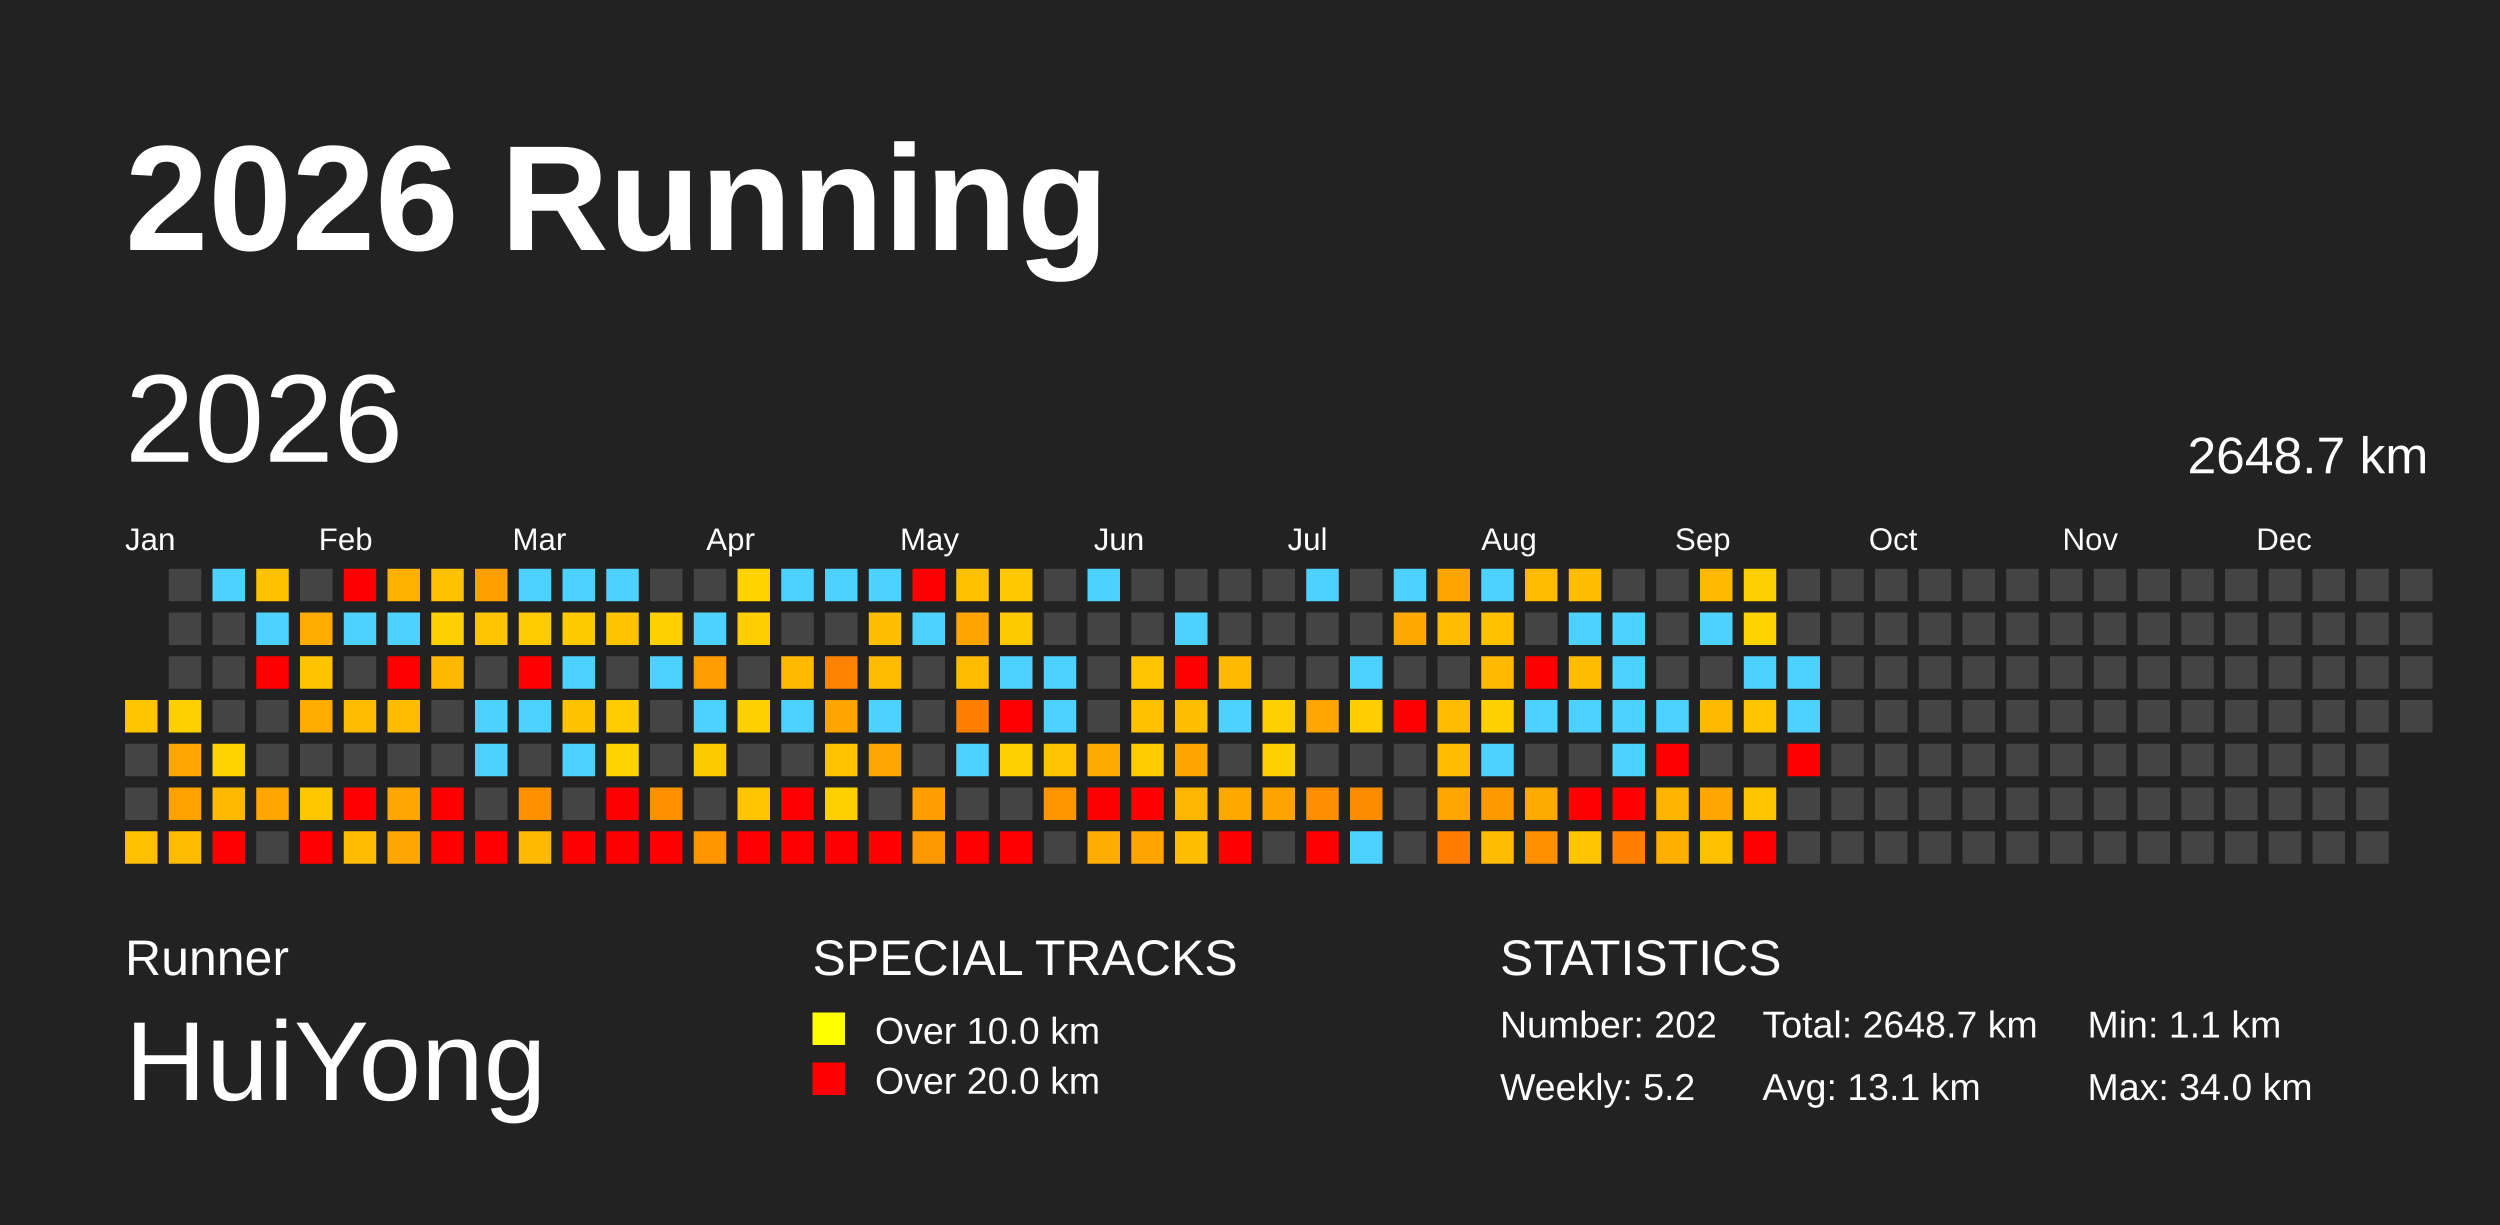
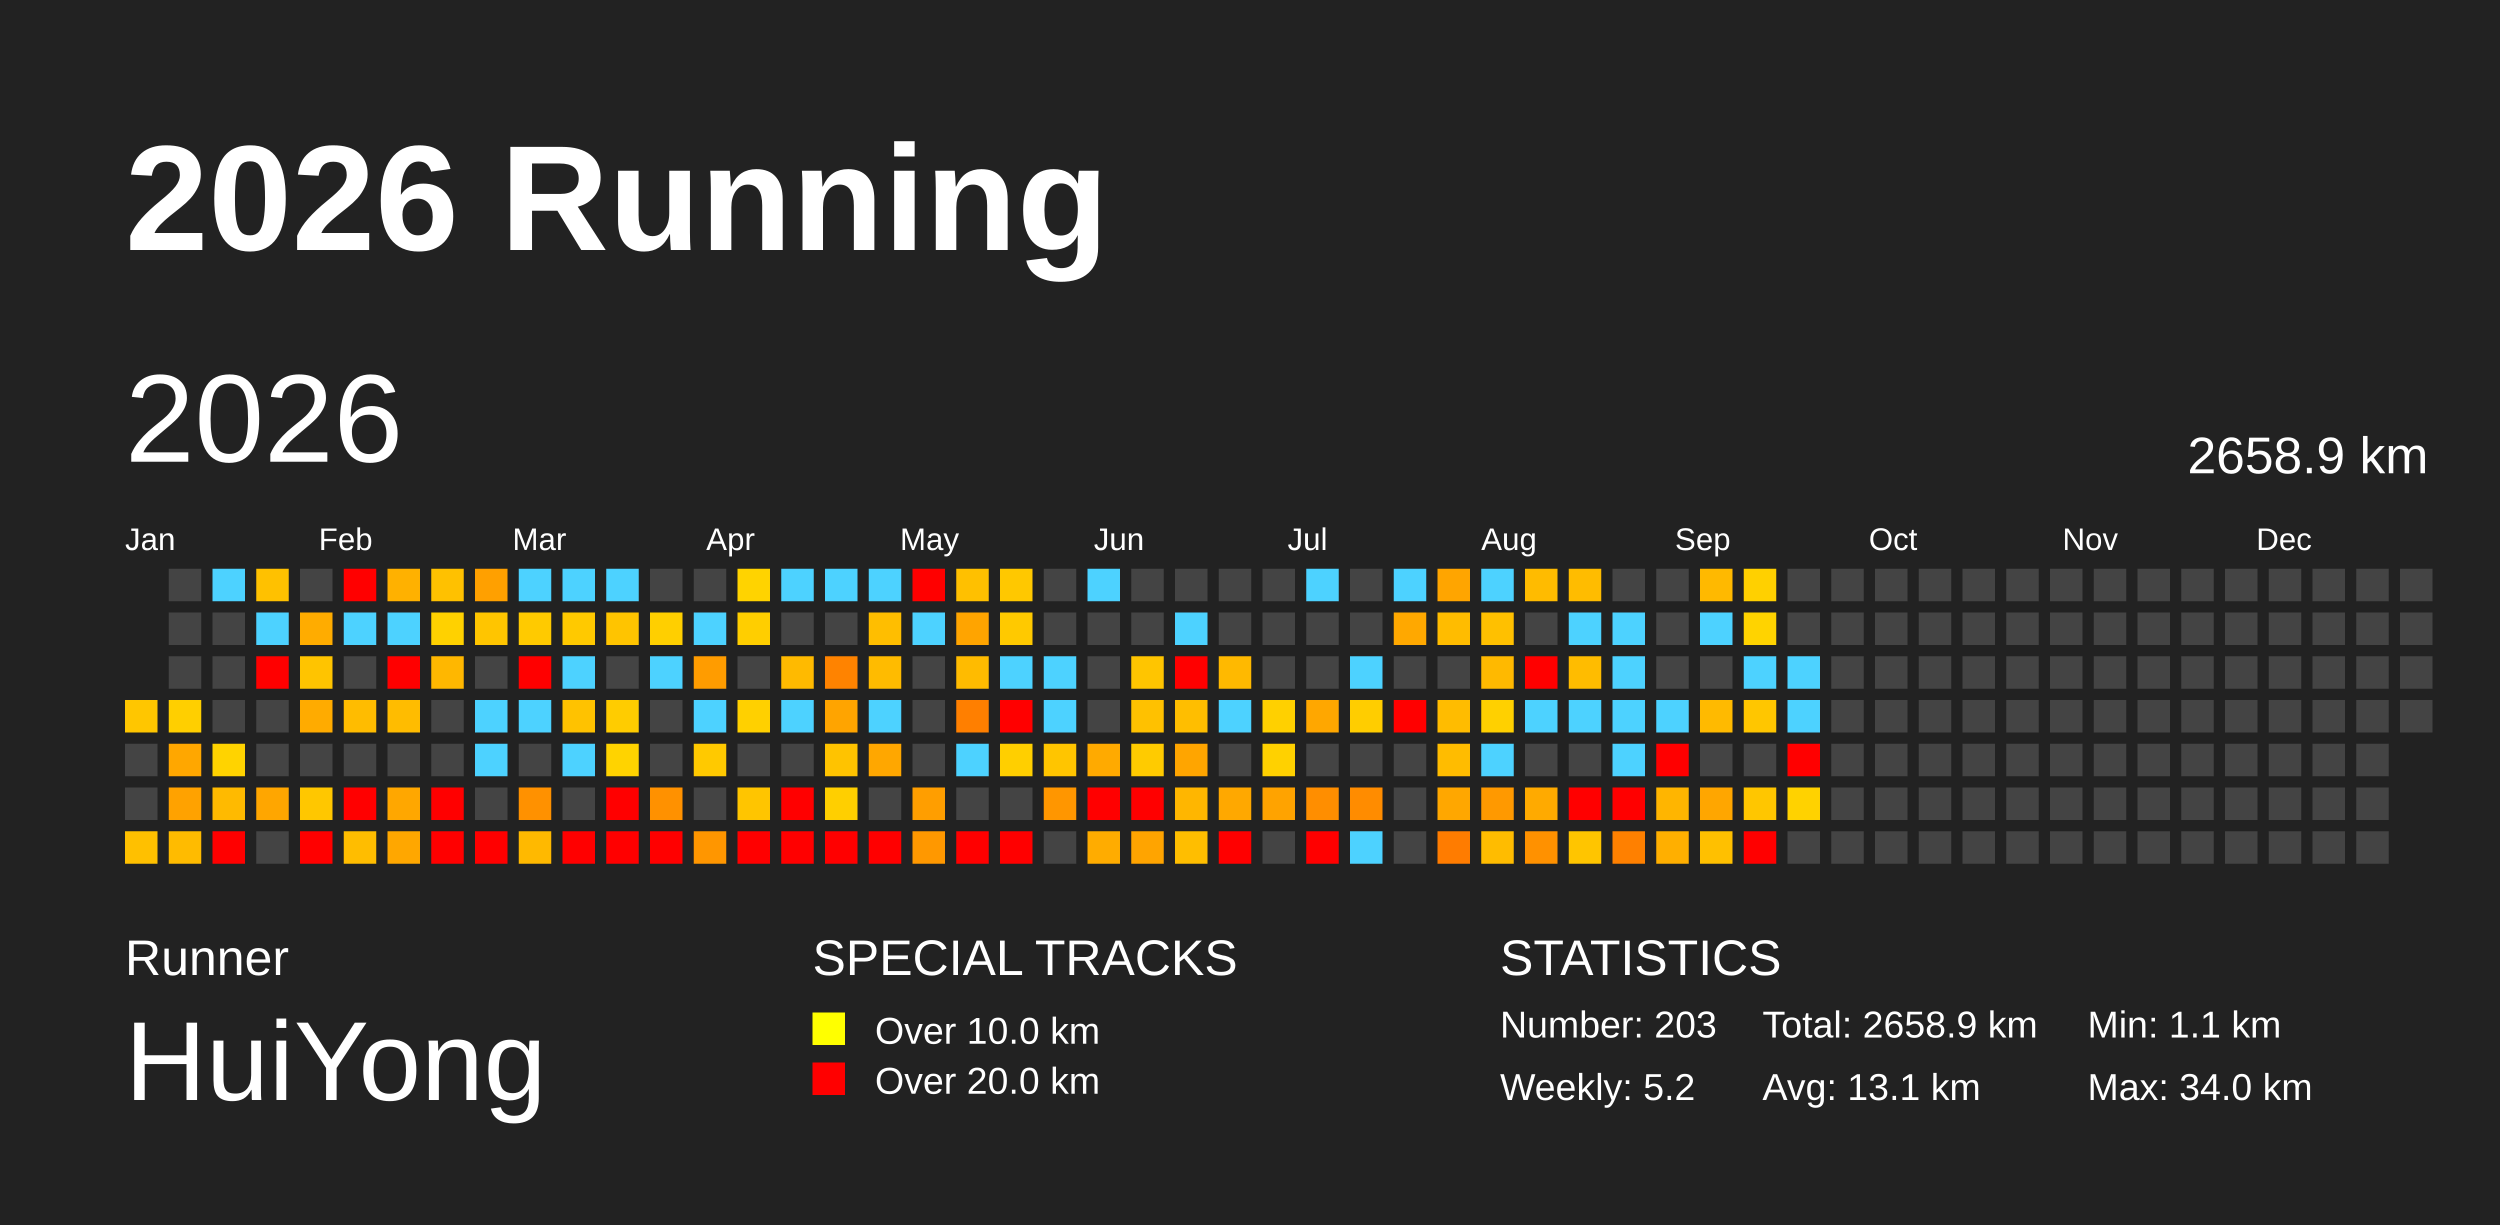
<svg xmlns="http://www.w3.org/2000/svg" baseProfile="full" height="98mm" version="1.1" viewBox="0,0,200,98" width="200mm">
  <defs />
  <rect fill="#222222" height="98" width="200" x="0" y="0" />
  <text fill="#FFFFFF" style="font-size:12px; font-family:Arial; font-weight:bold;" x="10" y="20">2026 Running</text>
  <text fill="#FFFFFF" style="font-size:4px; font-family:Arial" x="10" y="78">Runner</text>
  <text fill="#FFFFFF" style="font-size:9px; font-family:Arial" x="10" y="88">HuiYong</text>
  <text fill="#FFFFFF" style="font-size:4px; font-family:Arial" x="65" y="78">SPECIAL TRACKS</text>
  <rect fill="yellow" height="2.6" width="2.6" x="65" y="81" />
  <text fill="#FFFFFF" style="font-size:3px; font-family:Arial" x="70" y="83.5">Over 10.0 km</text>
  <rect fill="red" height="2.6" width="2.6" x="65" y="85" />
  <text fill="#FFFFFF" style="font-size:3px; font-family:Arial" x="70" y="87.5">Over 20.0 km</text>
  <text fill="#FFFFFF" style="font-size:4px; font-family:Arial" x="120" y="78">STATISTICS</text>
-   <text fill="#FFFFFF" style="font-size:3px; font-family:Arial" x="120" y="83">Number: 202</text>
+   <text fill="#FFFFFF" style="font-size:3px; font-family:Arial" x="120" y="83">Number: 203</text>
  <text fill="#FFFFFF" style="font-size:3px; font-family:Arial" x="120" y="88">Weekly: 5.2</text>
-   <text fill="#FFFFFF" style="font-size:3px; font-family:Arial" x="141" y="83">Total: 2648.7 km</text>
+   <text fill="#FFFFFF" style="font-size:3px; font-family:Arial" x="141" y="83">Total: 2658.9 km</text>
  <text fill="#FFFFFF" style="font-size:3px; font-family:Arial" x="141" y="88">Avg: 13.1 km</text>
  <text fill="#FFFFFF" style="font-size:3px; font-family:Arial" x="167" y="83">Min: 1.1 km</text>
  <text fill="#FFFFFF" style="font-size:3px; font-family:Arial" x="167" y="88">Max: 34.0 km</text>
  <text dominant-baseline="hanging" fill="#FFFFFF" style="font-size:10.0px; font-family:Arial;" x="10" y="30">2026</text>
-   <text dominant-baseline="hanging" fill="#FFFFFF" style="font-size:4.125px; font-family:Arial;" x="175" y="35">2648.7 km</text>
+   <text dominant-baseline="hanging" fill="#FFFFFF" style="font-size:4.125px; font-family:Arial;" x="175" y="35">2658.9 km</text>
  <text fill="#FFFFFF" style="font-size:2.5px; font-family:Arial" x="10.0" y="44">Jan</text>
  <text fill="#FFFFFF" style="font-size:2.5px; font-family:Arial" x="25.5" y="44">Feb</text>
  <text fill="#FFFFFF" style="font-size:2.5px; font-family:Arial" x="41.0" y="44">Mar</text>
  <text fill="#FFFFFF" style="font-size:2.5px; font-family:Arial" x="56.5" y="44">Apr</text>
  <text fill="#FFFFFF" style="font-size:2.5px; font-family:Arial" x="72.0" y="44">May</text>
  <text fill="#FFFFFF" style="font-size:2.5px; font-family:Arial" x="87.5" y="44">Jun</text>
  <text fill="#FFFFFF" style="font-size:2.5px; font-family:Arial" x="103.0" y="44">Jul</text>
  <text fill="#FFFFFF" style="font-size:2.5px; font-family:Arial" x="118.5" y="44">Aug</text>
  <text fill="#FFFFFF" style="font-size:2.5px; font-family:Arial" x="134.0" y="44">Sep</text>
  <text fill="#FFFFFF" style="font-size:2.5px; font-family:Arial" x="149.5" y="44">Oct</text>
  <text fill="#FFFFFF" style="font-size:2.5px; font-family:Arial" x="165.0" y="44">Nov</text>
  <text fill="#FFFFFF" style="font-size:2.5px; font-family:Arial" x="180.5" y="44">Dec</text>
  <rect fill="#ffc600" height="2.6" width="2.6" x="10.0" y="56.0" />
  <rect fill="#444444" height="2.6" width="2.6" x="10.0" y="59.5" />
  <rect fill="#444444" height="2.6" width="2.6" x="10.0" y="63.0" />
  <rect fill="#ffc000" height="2.6" width="2.6" x="10.0" y="66.5" />
  <rect fill="#444444" height="2.6" width="2.6" x="13.5" y="45.5" />
  <rect fill="#444444" height="2.6" width="2.6" x="13.5" y="49.0" />
  <rect fill="#444444" height="2.6" width="2.6" x="13.5" y="52.5" />
  <rect fill="#ffcf00" height="2.6" width="2.6" x="13.5" y="56.0" />
  <rect fill="#ffa700" height="2.6" width="2.6" x="13.5" y="59.5" />
  <rect fill="#ffa200" height="2.6" width="2.6" x="13.5" y="63.0" />
  <rect fill="#ffbb00" height="2.6" width="2.6" x="13.5" y="66.5" />
  <rect fill="#4dd2ff" height="2.6" width="2.6" x="17.0" y="45.5" />
  <rect fill="#444444" height="2.6" width="2.6" x="17.0" y="49.0" />
  <rect fill="#444444" height="2.6" width="2.6" x="17.0" y="52.5" />
  <rect fill="#444444" height="2.6" width="2.6" x="17.0" y="56.0" />
  <rect fill="#ffd300" height="2.6" width="2.6" x="17.0" y="59.5" />
  <rect fill="#ffba00" height="2.6" width="2.6" x="17.0" y="63.0" />
  <rect fill="red" height="2.6" width="2.6" x="17.0" y="66.5" />
  <rect fill="#ffc100" height="2.6" width="2.6" x="20.5" y="45.5" />
  <rect fill="#4dd2ff" height="2.6" width="2.6" x="20.5" y="49.0" />
  <rect fill="red" height="2.6" width="2.6" x="20.5" y="52.5" />
  <rect fill="#444444" height="2.6" width="2.6" x="20.5" y="56.0" />
  <rect fill="#444444" height="2.6" width="2.6" x="20.5" y="59.5" />
  <rect fill="#ffa600" height="2.6" width="2.6" x="20.5" y="63.0" />
  <rect fill="#444444" height="2.6" width="2.6" x="20.5" y="66.5" />
  <rect fill="#444444" height="2.6" width="2.6" x="24.0" y="45.5" />
  <rect fill="#ffac00" height="2.6" width="2.6" x="24.0" y="49.0" />
  <rect fill="#ffc400" height="2.6" width="2.6" x="24.0" y="52.5" />
  <rect fill="#ffab00" height="2.6" width="2.6" x="24.0" y="56.0" />
  <rect fill="#444444" height="2.6" width="2.6" x="24.0" y="59.5" />
  <rect fill="#ffc700" height="2.6" width="2.6" x="24.0" y="63.0" />
  <rect fill="red" height="2.6" width="2.6" x="24.0" y="66.5" />
  <rect fill="red" height="2.6" width="2.6" x="27.5" y="45.5" />
  <rect fill="#4dd2ff" height="2.6" width="2.6" x="27.5" y="49.0" />
  <rect fill="#444444" height="2.6" width="2.6" x="27.5" y="52.5" />
  <rect fill="#ffbc00" height="2.6" width="2.6" x="27.5" y="56.0" />
  <rect fill="#444444" height="2.6" width="2.6" x="27.5" y="59.5" />
  <rect fill="red" height="2.6" width="2.6" x="27.5" y="63.0" />
  <rect fill="#ffbd00" height="2.6" width="2.6" x="27.5" y="66.5" />
  <rect fill="#ffb100" height="2.6" width="2.6" x="31.0" y="45.5" />
  <rect fill="#4dd2ff" height="2.6" width="2.6" x="31.0" y="49.0" />
  <rect fill="red" height="2.6" width="2.6" x="31.0" y="52.5" />
  <rect fill="#ffbc00" height="2.6" width="2.6" x="31.0" y="56.0" />
  <rect fill="#444444" height="2.6" width="2.6" x="31.0" y="59.5" />
  <rect fill="#ffa700" height="2.6" width="2.6" x="31.0" y="63.0" />
  <rect fill="#ffa700" height="2.6" width="2.6" x="31.0" y="66.5" />
  <rect fill="#ffc100" height="2.6" width="2.6" x="34.5" y="45.5" />
  <rect fill="#ffd100" height="2.6" width="2.6" x="34.5" y="49.0" />
  <rect fill="#ffb700" height="2.6" width="2.6" x="34.5" y="52.5" />
  <rect fill="#444444" height="2.6" width="2.6" x="34.5" y="56.0" />
  <rect fill="#444444" height="2.6" width="2.6" x="34.5" y="59.5" />
  <rect fill="red" height="2.6" width="2.6" x="34.5" y="63.0" />
  <rect fill="red" height="2.6" width="2.6" x="34.5" y="66.5" />
  <rect fill="#ffa000" height="2.6" width="2.6" x="38.0" y="45.5" />
  <rect fill="#ffc500" height="2.6" width="2.6" x="38.0" y="49.0" />
  <rect fill="#444444" height="2.6" width="2.6" x="38.0" y="52.5" />
  <rect fill="#4dd2ff" height="2.6" width="2.6" x="38.0" y="56.0" />
  <rect fill="#4dd2ff" height="2.6" width="2.6" x="38.0" y="59.5" />
  <rect fill="#444444" height="2.6" width="2.6" x="38.0" y="63.0" />
  <rect fill="red" height="2.6" width="2.6" x="38.0" y="66.5" />
  <rect fill="#4dd2ff" height="2.6" width="2.6" x="41.5" y="45.5" />
  <rect fill="#ffca00" height="2.6" width="2.6" x="41.5" y="49.0" />
  <rect fill="red" height="2.6" width="2.6" x="41.5" y="52.5" />
  <rect fill="#4dd2ff" height="2.6" width="2.6" x="41.5" y="56.0" />
  <rect fill="#444444" height="2.6" width="2.6" x="41.5" y="59.5" />
  <rect fill="#ff9100" height="2.6" width="2.6" x="41.5" y="63.0" />
  <rect fill="#ffb900" height="2.6" width="2.6" x="41.5" y="66.5" />
  <rect fill="#4dd2ff" height="2.6" width="2.6" x="45.0" y="45.5" />
  <rect fill="#ffc900" height="2.6" width="2.6" x="45.0" y="49.0" />
  <rect fill="#4dd2ff" height="2.6" width="2.6" x="45.0" y="52.5" />
  <rect fill="#ffc200" height="2.6" width="2.6" x="45.0" y="56.0" />
  <rect fill="#4dd2ff" height="2.6" width="2.6" x="45.0" y="59.5" />
  <rect fill="#444444" height="2.6" width="2.6" x="45.0" y="63.0" />
  <rect fill="red" height="2.6" width="2.6" x="45.0" y="66.5" />
  <rect fill="#4dd2ff" height="2.6" width="2.6" x="48.5" y="45.5" />
  <rect fill="#ffc400" height="2.6" width="2.6" x="48.5" y="49.0" />
  <rect fill="#444444" height="2.6" width="2.6" x="48.5" y="52.5" />
  <rect fill="#ffcc00" height="2.6" width="2.6" x="48.5" y="56.0" />
  <rect fill="#ffd300" height="2.6" width="2.6" x="48.5" y="59.5" />
  <rect fill="red" height="2.6" width="2.6" x="48.5" y="63.0" />
  <rect fill="red" height="2.6" width="2.6" x="48.5" y="66.5" />
  <rect fill="#444444" height="2.6" width="2.6" x="52.0" y="45.5" />
  <rect fill="#ffcf00" height="2.6" width="2.6" x="52.0" y="49.0" />
  <rect fill="#4dd2ff" height="2.6" width="2.6" x="52.0" y="52.5" />
  <rect fill="#444444" height="2.6" width="2.6" x="52.0" y="56.0" />
  <rect fill="#444444" height="2.6" width="2.6" x="52.0" y="59.5" />
  <rect fill="#ff9100" height="2.6" width="2.6" x="52.0" y="63.0" />
  <rect fill="red" height="2.6" width="2.6" x="52.0" y="66.5" />
  <rect fill="#444444" height="2.6" width="2.6" x="55.5" y="45.5" />
  <rect fill="#4dd2ff" height="2.6" width="2.6" x="55.5" y="49.0" />
  <rect fill="#ff9c00" height="2.6" width="2.6" x="55.5" y="52.5" />
  <rect fill="#4dd2ff" height="2.6" width="2.6" x="55.5" y="56.0" />
  <rect fill="#ffc900" height="2.6" width="2.6" x="55.5" y="59.5" />
  <rect fill="#444444" height="2.6" width="2.6" x="55.5" y="63.0" />
  <rect fill="#ff9600" height="2.6" width="2.6" x="55.5" y="66.5" />
  <rect fill="#ffd300" height="2.6" width="2.6" x="59.0" y="45.5" />
  <rect fill="#ffce00" height="2.6" width="2.6" x="59.0" y="49.0" />
  <rect fill="#444444" height="2.6" width="2.6" x="59.0" y="52.5" />
  <rect fill="#ffd000" height="2.6" width="2.6" x="59.0" y="56.0" />
  <rect fill="#444444" height="2.6" width="2.6" x="59.0" y="59.5" />
  <rect fill="#ffc500" height="2.6" width="2.6" x="59.0" y="63.0" />
  <rect fill="red" height="2.6" width="2.6" x="59.0" y="66.5" />
  <rect fill="#4dd2ff" height="2.6" width="2.6" x="62.5" y="45.5" />
  <rect fill="#444444" height="2.6" width="2.6" x="62.5" y="49.0" />
  <rect fill="#ffba00" height="2.6" width="2.6" x="62.5" y="52.5" />
  <rect fill="#4dd2ff" height="2.6" width="2.6" x="62.5" y="56.0" />
  <rect fill="#444444" height="2.6" width="2.6" x="62.5" y="59.5" />
  <rect fill="red" height="2.6" width="2.6" x="62.5" y="63.0" />
  <rect fill="red" height="2.6" width="2.6" x="62.5" y="66.5" />
  <rect fill="#4dd2ff" height="2.6" width="2.6" x="66.0" y="45.5" />
  <rect fill="#444444" height="2.6" width="2.6" x="66.0" y="49.0" />
  <rect fill="#ff8300" height="2.6" width="2.6" x="66.0" y="52.5" />
  <rect fill="#ffa400" height="2.6" width="2.6" x="66.0" y="56.0" />
  <rect fill="#ffc300" height="2.6" width="2.6" x="66.0" y="59.5" />
  <rect fill="#ffcf00" height="2.6" width="2.6" x="66.0" y="63.0" />
  <rect fill="red" height="2.6" width="2.6" x="66.0" y="66.5" />
  <rect fill="#4dd2ff" height="2.6" width="2.6" x="69.5" y="45.5" />
  <rect fill="#ffbe00" height="2.6" width="2.6" x="69.5" y="49.0" />
  <rect fill="#ffbb00" height="2.6" width="2.6" x="69.5" y="52.5" />
  <rect fill="#4dd2ff" height="2.6" width="2.6" x="69.5" y="56.0" />
  <rect fill="#ffa700" height="2.6" width="2.6" x="69.5" y="59.5" />
  <rect fill="#444444" height="2.6" width="2.6" x="69.5" y="63.0" />
  <rect fill="red" height="2.6" width="2.6" x="69.5" y="66.5" />
  <rect fill="red" height="2.6" width="2.6" x="73.0" y="45.5" />
  <rect fill="#4dd2ff" height="2.6" width="2.6" x="73.0" y="49.0" />
  <rect fill="#444444" height="2.6" width="2.6" x="73.0" y="52.5" />
  <rect fill="#444444" height="2.6" width="2.6" x="73.0" y="56.0" />
  <rect fill="#444444" height="2.6" width="2.6" x="73.0" y="59.5" />
  <rect fill="#ff9e00" height="2.6" width="2.6" x="73.0" y="63.0" />
  <rect fill="#ff9800" height="2.6" width="2.6" x="73.0" y="66.5" />
  <rect fill="#ffc000" height="2.6" width="2.6" x="76.5" y="45.5" />
  <rect fill="#ffa400" height="2.6" width="2.6" x="76.5" y="49.0" />
  <rect fill="#ffbb00" height="2.6" width="2.6" x="76.5" y="52.5" />
  <rect fill="#ff7f00" height="2.6" width="2.6" x="76.5" y="56.0" />
  <rect fill="#4dd2ff" height="2.6" width="2.6" x="76.5" y="59.5" />
  <rect fill="#444444" height="2.6" width="2.6" x="76.5" y="63.0" />
  <rect fill="red" height="2.6" width="2.6" x="76.5" y="66.5" />
  <rect fill="#ffc800" height="2.6" width="2.6" x="80.0" y="45.5" />
  <rect fill="#ffc900" height="2.6" width="2.6" x="80.0" y="49.0" />
  <rect fill="#4dd2ff" height="2.6" width="2.6" x="80.0" y="52.5" />
  <rect fill="red" height="2.6" width="2.6" x="80.0" y="56.0" />
  <rect fill="#ffcf00" height="2.6" width="2.6" x="80.0" y="59.5" />
  <rect fill="#444444" height="2.6" width="2.6" x="80.0" y="63.0" />
  <rect fill="red" height="2.6" width="2.6" x="80.0" y="66.5" />
  <rect fill="#444444" height="2.6" width="2.6" x="83.5" y="45.5" />
  <rect fill="#444444" height="2.6" width="2.6" x="83.5" y="49.0" />
  <rect fill="#4dd2ff" height="2.6" width="2.6" x="83.5" y="52.5" />
  <rect fill="#4dd2ff" height="2.6" width="2.6" x="83.5" y="56.0" />
  <rect fill="#ffc500" height="2.6" width="2.6" x="83.5" y="59.5" />
  <rect fill="#ff9600" height="2.6" width="2.6" x="83.5" y="63.0" />
  <rect fill="#444444" height="2.6" width="2.6" x="83.5" y="66.5" />
  <rect fill="#4dd2ff" height="2.6" width="2.6" x="87.0" y="45.5" />
  <rect fill="#444444" height="2.6" width="2.6" x="87.0" y="49.0" />
  <rect fill="#444444" height="2.6" width="2.6" x="87.0" y="52.5" />
  <rect fill="#444444" height="2.6" width="2.6" x="87.0" y="56.0" />
  <rect fill="#ffaa00" height="2.6" width="2.6" x="87.0" y="59.5" />
  <rect fill="red" height="2.6" width="2.6" x="87.0" y="63.0" />
  <rect fill="#ffac00" height="2.6" width="2.6" x="87.0" y="66.5" />
  <rect fill="#444444" height="2.6" width="2.6" x="90.5" y="45.5" />
  <rect fill="#444444" height="2.6" width="2.6" x="90.5" y="49.0" />
  <rect fill="#ffc500" height="2.6" width="2.6" x="90.5" y="52.5" />
  <rect fill="#ffc100" height="2.6" width="2.6" x="90.5" y="56.0" />
  <rect fill="#ffcb00" height="2.6" width="2.6" x="90.5" y="59.5" />
  <rect fill="red" height="2.6" width="2.6" x="90.5" y="63.0" />
  <rect fill="#ffa400" height="2.6" width="2.6" x="90.5" y="66.5" />
  <rect fill="#444444" height="2.6" width="2.6" x="94.0" y="45.5" />
  <rect fill="#4dd2ff" height="2.6" width="2.6" x="94.0" y="49.0" />
  <rect fill="red" height="2.6" width="2.6" x="94.0" y="52.5" />
  <rect fill="#ffbe00" height="2.6" width="2.6" x="94.0" y="56.0" />
  <rect fill="#ffa500" height="2.6" width="2.6" x="94.0" y="59.5" />
  <rect fill="#ffb600" height="2.6" width="2.6" x="94.0" y="63.0" />
  <rect fill="#ffbe00" height="2.6" width="2.6" x="94.0" y="66.5" />
  <rect fill="#444444" height="2.6" width="2.6" x="97.5" y="45.5" />
  <rect fill="#444444" height="2.6" width="2.6" x="97.5" y="49.0" />
  <rect fill="#ffb900" height="2.6" width="2.6" x="97.5" y="52.5" />
  <rect fill="#4dd2ff" height="2.6" width="2.6" x="97.5" y="56.0" />
  <rect fill="#444444" height="2.6" width="2.6" x="97.5" y="59.5" />
  <rect fill="#ffa800" height="2.6" width="2.6" x="97.5" y="63.0" />
  <rect fill="red" height="2.6" width="2.6" x="97.5" y="66.5" />
  <rect fill="#444444" height="2.6" width="2.6" x="101.0" y="45.5" />
  <rect fill="#444444" height="2.6" width="2.6" x="101.0" y="49.0" />
  <rect fill="#444444" height="2.6" width="2.6" x="101.0" y="52.5" />
  <rect fill="#ffd000" height="2.6" width="2.6" x="101.0" y="56.0" />
  <rect fill="#ffd100" height="2.6" width="2.6" x="101.0" y="59.5" />
  <rect fill="#ffa300" height="2.6" width="2.6" x="101.0" y="63.0" />
  <rect fill="#444444" height="2.6" width="2.6" x="101.0" y="66.5" />
  <rect fill="#4dd2ff" height="2.6" width="2.6" x="104.5" y="45.5" />
  <rect fill="#444444" height="2.6" width="2.6" x="104.5" y="49.0" />
  <rect fill="#444444" height="2.6" width="2.6" x="104.5" y="52.5" />
  <rect fill="#ffa700" height="2.6" width="2.6" x="104.5" y="56.0" />
  <rect fill="#444444" height="2.6" width="2.6" x="104.5" y="59.5" />
  <rect fill="#ff8e00" height="2.6" width="2.6" x="104.5" y="63.0" />
  <rect fill="red" height="2.6" width="2.6" x="104.5" y="66.5" />
  <rect fill="#444444" height="2.6" width="2.6" x="108.0" y="45.5" />
  <rect fill="#444444" height="2.6" width="2.6" x="108.0" y="49.0" />
  <rect fill="#4dd2ff" height="2.6" width="2.6" x="108.0" y="52.5" />
  <rect fill="#ffcd00" height="2.6" width="2.6" x="108.0" y="56.0" />
  <rect fill="#444444" height="2.6" width="2.6" x="108.0" y="59.5" />
  <rect fill="#ff8c00" height="2.6" width="2.6" x="108.0" y="63.0" />
  <rect fill="#4dd2ff" height="2.6" width="2.6" x="108.0" y="66.5" />
  <rect fill="#4dd2ff" height="2.6" width="2.6" x="111.5" y="45.5" />
  <rect fill="#ffa800" height="2.6" width="2.6" x="111.5" y="49.0" />
  <rect fill="#444444" height="2.6" width="2.6" x="111.5" y="52.5" />
  <rect fill="red" height="2.6" width="2.6" x="111.5" y="56.0" />
  <rect fill="#444444" height="2.6" width="2.6" x="111.5" y="59.5" />
  <rect fill="#444444" height="2.6" width="2.6" x="111.5" y="63.0" />
  <rect fill="#444444" height="2.6" width="2.6" x="111.5" y="66.5" />
  <rect fill="#ffa500" height="2.6" width="2.6" x="115.0" y="45.5" />
  <rect fill="#ffbc00" height="2.6" width="2.6" x="115.0" y="49.0" />
  <rect fill="#444444" height="2.6" width="2.6" x="115.0" y="52.5" />
  <rect fill="#ffbc00" height="2.6" width="2.6" x="115.0" y="56.0" />
  <rect fill="#ffbc00" height="2.6" width="2.6" x="115.0" y="59.5" />
  <rect fill="#ffa700" height="2.6" width="2.6" x="115.0" y="63.0" />
  <rect fill="#ff7c00" height="2.6" width="2.6" x="115.0" y="66.5" />
  <rect fill="#4dd2ff" height="2.6" width="2.6" x="118.5" y="45.5" />
  <rect fill="#ffc000" height="2.6" width="2.6" x="118.5" y="49.0" />
  <rect fill="#ffb900" height="2.6" width="2.6" x="118.5" y="52.5" />
  <rect fill="#ffd000" height="2.6" width="2.6" x="118.5" y="56.0" />
  <rect fill="#4dd2ff" height="2.6" width="2.6" x="118.5" y="59.5" />
  <rect fill="#ff9900" height="2.6" width="2.6" x="118.5" y="63.0" />
  <rect fill="#ffbc00" height="2.6" width="2.6" x="118.5" y="66.5" />
  <rect fill="#ffbb00" height="2.6" width="2.6" x="122.0" y="45.5" />
  <rect fill="#444444" height="2.6" width="2.6" x="122.0" y="49.0" />
  <rect fill="red" height="2.6" width="2.6" x="122.0" y="52.5" />
  <rect fill="#4dd2ff" height="2.6" width="2.6" x="122.0" y="56.0" />
  <rect fill="#444444" height="2.6" width="2.6" x="122.0" y="59.5" />
  <rect fill="#ffaa00" height="2.6" width="2.6" x="122.0" y="63.0" />
  <rect fill="#ff9100" height="2.6" width="2.6" x="122.0" y="66.5" />
  <rect fill="#ffbc00" height="2.6" width="2.6" x="125.5" y="45.5" />
  <rect fill="#4dd2ff" height="2.6" width="2.6" x="125.5" y="49.0" />
  <rect fill="#ffbc00" height="2.6" width="2.6" x="125.5" y="52.5" />
  <rect fill="#4dd2ff" height="2.6" width="2.6" x="125.5" y="56.0" />
  <rect fill="#444444" height="2.6" width="2.6" x="125.5" y="59.5" />
  <rect fill="red" height="2.6" width="2.6" x="125.5" y="63.0" />
  <rect fill="#ffc500" height="2.6" width="2.6" x="125.5" y="66.5" />
  <rect fill="#444444" height="2.6" width="2.6" x="129.0" y="45.5" />
  <rect fill="#4dd2ff" height="2.6" width="2.6" x="129.0" y="49.0" />
  <rect fill="#4dd2ff" height="2.6" width="2.6" x="129.0" y="52.5" />
  <rect fill="#4dd2ff" height="2.6" width="2.6" x="129.0" y="56.0" />
  <rect fill="#4dd2ff" height="2.6" width="2.6" x="129.0" y="59.5" />
  <rect fill="red" height="2.6" width="2.6" x="129.0" y="63.0" />
  <rect fill="#ff8000" height="2.6" width="2.6" x="129.0" y="66.5" />
  <rect fill="#444444" height="2.6" width="2.6" x="132.5" y="45.5" />
  <rect fill="#444444" height="2.6" width="2.6" x="132.5" y="49.0" />
  <rect fill="#444444" height="2.6" width="2.6" x="132.5" y="52.5" />
  <rect fill="#4dd2ff" height="2.6" width="2.6" x="132.5" y="56.0" />
  <rect fill="red" height="2.6" width="2.6" x="132.5" y="59.5" />
  <rect fill="#ffb500" height="2.6" width="2.6" x="132.5" y="63.0" />
  <rect fill="#ffaf00" height="2.6" width="2.6" x="132.5" y="66.5" />
  <rect fill="#ffb900" height="2.6" width="2.6" x="136.0" y="45.5" />
  <rect fill="#4dd2ff" height="2.6" width="2.6" x="136.0" y="49.0" />
  <rect fill="#444444" height="2.6" width="2.6" x="136.0" y="52.5" />
  <rect fill="#ffba00" height="2.6" width="2.6" x="136.0" y="56.0" />
  <rect fill="#444444" height="2.6" width="2.6" x="136.0" y="59.5" />
  <rect fill="#ffa600" height="2.6" width="2.6" x="136.0" y="63.0" />
  <rect fill="#ffc000" height="2.6" width="2.6" x="136.0" y="66.5" />
  <rect fill="#ffd000" height="2.6" width="2.6" x="139.5" y="45.5" />
  <rect fill="#ffd300" height="2.6" width="2.6" x="139.5" y="49.0" />
  <rect fill="#4dd2ff" height="2.6" width="2.6" x="139.5" y="52.5" />
  <rect fill="#ffc600" height="2.6" width="2.6" x="139.5" y="56.0" />
  <rect fill="#444444" height="2.6" width="2.6" x="139.5" y="59.5" />
  <rect fill="#ffc600" height="2.6" width="2.6" x="139.5" y="63.0" />
  <rect fill="red" height="2.6" width="2.6" x="139.5" y="66.5" />
  <rect fill="#444444" height="2.6" width="2.6" x="143.0" y="45.5" />
  <rect fill="#444444" height="2.6" width="2.6" x="143.0" y="49.0" />
  <rect fill="#4dd2ff" height="2.6" width="2.6" x="143.0" y="52.5" />
  <rect fill="#4dd2ff" height="2.6" width="2.6" x="143.0" y="56.0" />
  <rect fill="red" height="2.6" width="2.6" x="143.0" y="59.5" />
-   <rect fill="#444444" height="2.6" width="2.6" x="143.0" y="63.0" />
+   <rect fill="#ffd200" height="2.6" width="2.6" x="143.0" y="63.0" />
  <rect fill="#444444" height="2.6" width="2.6" x="143.0" y="66.5" />
  <rect fill="#444444" height="2.6" width="2.6" x="146.5" y="45.5" />
  <rect fill="#444444" height="2.6" width="2.6" x="146.5" y="49.0" />
  <rect fill="#444444" height="2.6" width="2.6" x="146.5" y="52.5" />
  <rect fill="#444444" height="2.6" width="2.6" x="146.5" y="56.0" />
  <rect fill="#444444" height="2.6" width="2.6" x="146.5" y="59.5" />
  <rect fill="#444444" height="2.6" width="2.6" x="146.5" y="63.0" />
  <rect fill="#444444" height="2.6" width="2.6" x="146.5" y="66.5" />
  <rect fill="#444444" height="2.6" width="2.6" x="150.0" y="45.5" />
  <rect fill="#444444" height="2.6" width="2.6" x="150.0" y="49.0" />
  <rect fill="#444444" height="2.6" width="2.6" x="150.0" y="52.5" />
  <rect fill="#444444" height="2.6" width="2.6" x="150.0" y="56.0" />
  <rect fill="#444444" height="2.6" width="2.6" x="150.0" y="59.5" />
  <rect fill="#444444" height="2.6" width="2.6" x="150.0" y="63.0" />
  <rect fill="#444444" height="2.6" width="2.6" x="150.0" y="66.5" />
  <rect fill="#444444" height="2.6" width="2.6" x="153.5" y="45.5" />
  <rect fill="#444444" height="2.6" width="2.6" x="153.5" y="49.0" />
  <rect fill="#444444" height="2.6" width="2.6" x="153.5" y="52.5" />
  <rect fill="#444444" height="2.6" width="2.6" x="153.5" y="56.0" />
  <rect fill="#444444" height="2.6" width="2.6" x="153.5" y="59.5" />
  <rect fill="#444444" height="2.6" width="2.6" x="153.5" y="63.0" />
  <rect fill="#444444" height="2.6" width="2.6" x="153.5" y="66.5" />
  <rect fill="#444444" height="2.6" width="2.6" x="157.0" y="45.5" />
  <rect fill="#444444" height="2.6" width="2.6" x="157.0" y="49.0" />
  <rect fill="#444444" height="2.6" width="2.6" x="157.0" y="52.5" />
  <rect fill="#444444" height="2.6" width="2.6" x="157.0" y="56.0" />
  <rect fill="#444444" height="2.6" width="2.6" x="157.0" y="59.5" />
  <rect fill="#444444" height="2.6" width="2.6" x="157.0" y="63.0" />
  <rect fill="#444444" height="2.6" width="2.6" x="157.0" y="66.5" />
  <rect fill="#444444" height="2.6" width="2.6" x="160.5" y="45.5" />
  <rect fill="#444444" height="2.6" width="2.6" x="160.5" y="49.0" />
  <rect fill="#444444" height="2.6" width="2.6" x="160.5" y="52.5" />
  <rect fill="#444444" height="2.6" width="2.6" x="160.5" y="56.0" />
  <rect fill="#444444" height="2.6" width="2.6" x="160.5" y="59.5" />
  <rect fill="#444444" height="2.6" width="2.6" x="160.5" y="63.0" />
  <rect fill="#444444" height="2.6" width="2.6" x="160.5" y="66.5" />
  <rect fill="#444444" height="2.6" width="2.6" x="164.0" y="45.5" />
  <rect fill="#444444" height="2.6" width="2.6" x="164.0" y="49.0" />
  <rect fill="#444444" height="2.6" width="2.6" x="164.0" y="52.5" />
  <rect fill="#444444" height="2.6" width="2.6" x="164.0" y="56.0" />
  <rect fill="#444444" height="2.6" width="2.6" x="164.0" y="59.5" />
  <rect fill="#444444" height="2.6" width="2.6" x="164.0" y="63.0" />
  <rect fill="#444444" height="2.6" width="2.6" x="164.0" y="66.5" />
  <rect fill="#444444" height="2.6" width="2.6" x="167.5" y="45.5" />
  <rect fill="#444444" height="2.6" width="2.6" x="167.5" y="49.0" />
  <rect fill="#444444" height="2.6" width="2.6" x="167.5" y="52.5" />
  <rect fill="#444444" height="2.6" width="2.6" x="167.5" y="56.0" />
  <rect fill="#444444" height="2.6" width="2.6" x="167.5" y="59.5" />
  <rect fill="#444444" height="2.6" width="2.6" x="167.5" y="63.0" />
  <rect fill="#444444" height="2.6" width="2.6" x="167.5" y="66.5" />
  <rect fill="#444444" height="2.6" width="2.6" x="171.0" y="45.5" />
  <rect fill="#444444" height="2.6" width="2.6" x="171.0" y="49.0" />
  <rect fill="#444444" height="2.6" width="2.6" x="171.0" y="52.5" />
  <rect fill="#444444" height="2.6" width="2.6" x="171.0" y="56.0" />
  <rect fill="#444444" height="2.6" width="2.6" x="171.0" y="59.5" />
  <rect fill="#444444" height="2.6" width="2.6" x="171.0" y="63.0" />
  <rect fill="#444444" height="2.6" width="2.6" x="171.0" y="66.5" />
  <rect fill="#444444" height="2.6" width="2.6" x="174.5" y="45.5" />
  <rect fill="#444444" height="2.6" width="2.6" x="174.5" y="49.0" />
  <rect fill="#444444" height="2.6" width="2.6" x="174.5" y="52.5" />
  <rect fill="#444444" height="2.6" width="2.6" x="174.5" y="56.0" />
  <rect fill="#444444" height="2.6" width="2.6" x="174.5" y="59.5" />
  <rect fill="#444444" height="2.6" width="2.6" x="174.5" y="63.0" />
  <rect fill="#444444" height="2.6" width="2.6" x="174.5" y="66.5" />
  <rect fill="#444444" height="2.6" width="2.6" x="178.0" y="45.5" />
  <rect fill="#444444" height="2.6" width="2.6" x="178.0" y="49.0" />
  <rect fill="#444444" height="2.6" width="2.6" x="178.0" y="52.5" />
  <rect fill="#444444" height="2.6" width="2.6" x="178.0" y="56.0" />
  <rect fill="#444444" height="2.6" width="2.6" x="178.0" y="59.5" />
  <rect fill="#444444" height="2.6" width="2.6" x="178.0" y="63.0" />
  <rect fill="#444444" height="2.6" width="2.6" x="178.0" y="66.5" />
  <rect fill="#444444" height="2.6" width="2.6" x="181.5" y="45.5" />
  <rect fill="#444444" height="2.6" width="2.6" x="181.5" y="49.0" />
  <rect fill="#444444" height="2.6" width="2.6" x="181.5" y="52.5" />
  <rect fill="#444444" height="2.6" width="2.6" x="181.5" y="56.0" />
  <rect fill="#444444" height="2.6" width="2.6" x="181.5" y="59.5" />
  <rect fill="#444444" height="2.6" width="2.6" x="181.5" y="63.0" />
  <rect fill="#444444" height="2.6" width="2.6" x="181.5" y="66.5" />
  <rect fill="#444444" height="2.6" width="2.6" x="185.0" y="45.5" />
  <rect fill="#444444" height="2.6" width="2.6" x="185.0" y="49.0" />
  <rect fill="#444444" height="2.6" width="2.6" x="185.0" y="52.5" />
  <rect fill="#444444" height="2.6" width="2.6" x="185.0" y="56.0" />
  <rect fill="#444444" height="2.6" width="2.6" x="185.0" y="59.5" />
  <rect fill="#444444" height="2.6" width="2.6" x="185.0" y="63.0" />
  <rect fill="#444444" height="2.6" width="2.6" x="185.0" y="66.5" />
  <rect fill="#444444" height="2.6" width="2.6" x="188.5" y="45.5" />
  <rect fill="#444444" height="2.6" width="2.6" x="188.5" y="49.0" />
  <rect fill="#444444" height="2.6" width="2.6" x="188.5" y="52.5" />
  <rect fill="#444444" height="2.6" width="2.6" x="188.5" y="56.0" />
  <rect fill="#444444" height="2.6" width="2.6" x="188.5" y="59.5" />
  <rect fill="#444444" height="2.6" width="2.6" x="188.5" y="63.0" />
  <rect fill="#444444" height="2.6" width="2.6" x="188.5" y="66.5" />
  <rect fill="#444444" height="2.6" width="2.6" x="192.0" y="45.5" />
  <rect fill="#444444" height="2.6" width="2.6" x="192.0" y="49.0" />
  <rect fill="#444444" height="2.6" width="2.6" x="192.0" y="52.5" />
  <rect fill="#444444" height="2.6" width="2.6" x="192.0" y="56.0" />
</svg>
